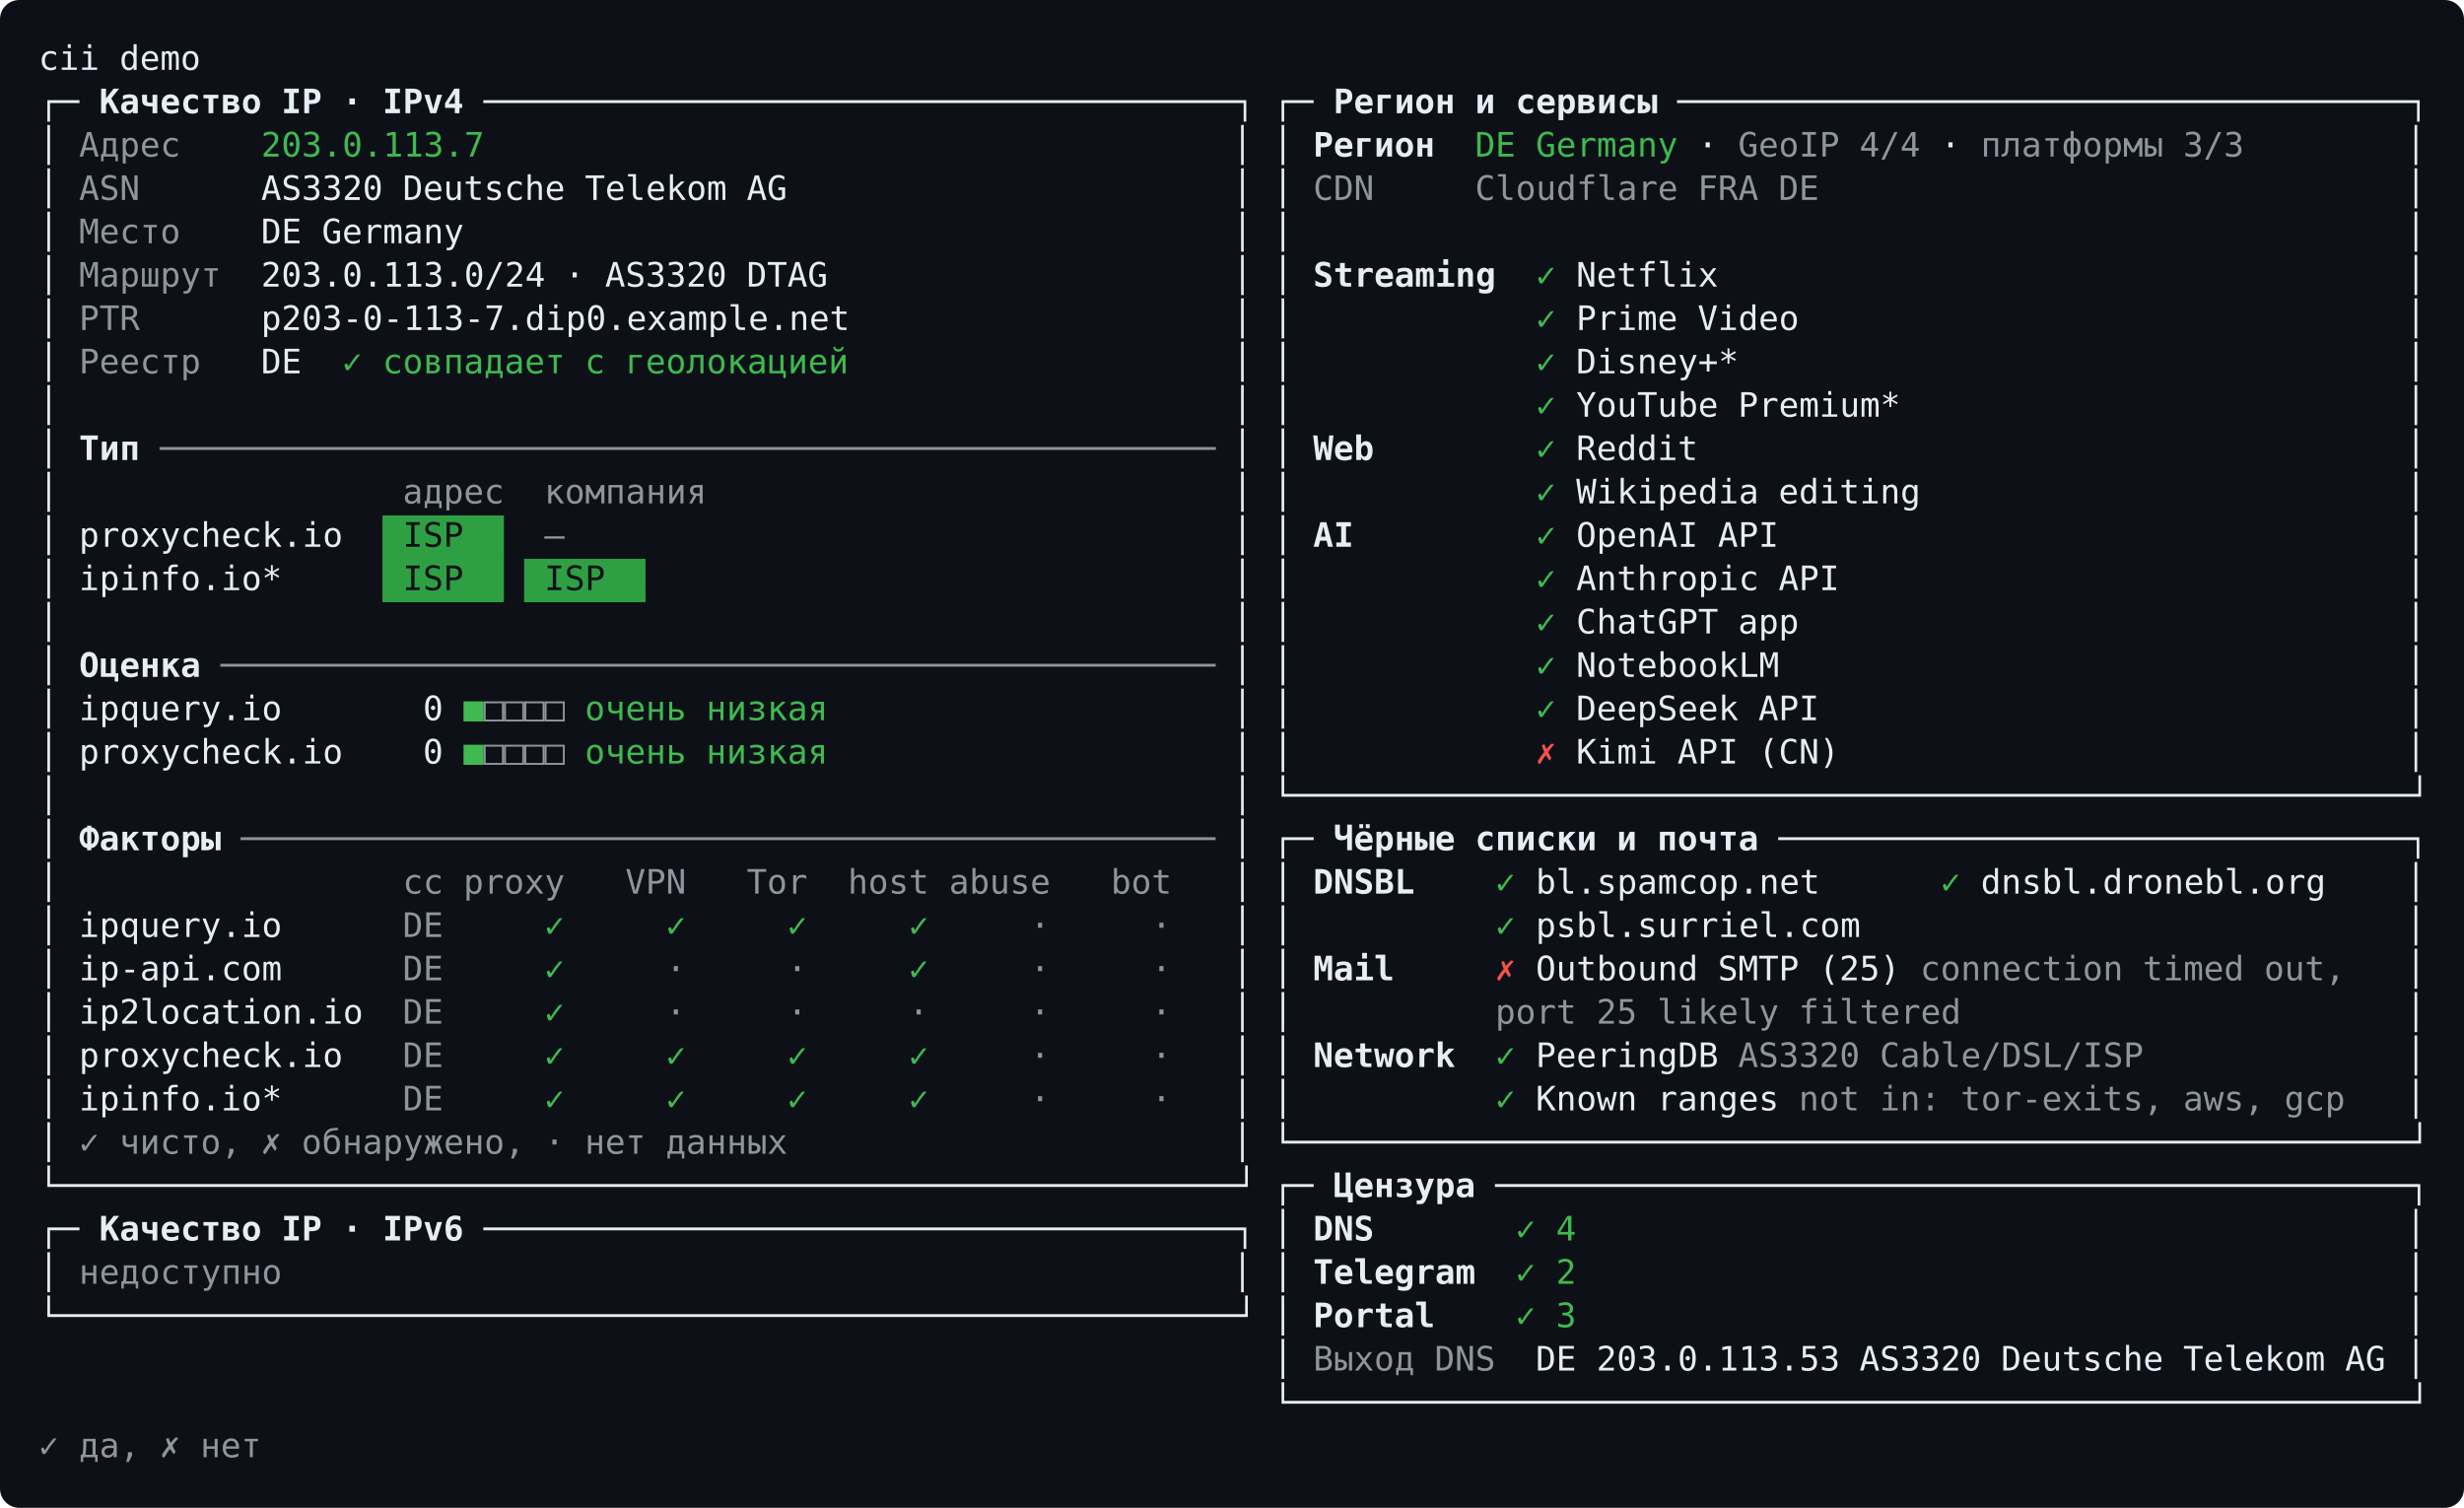
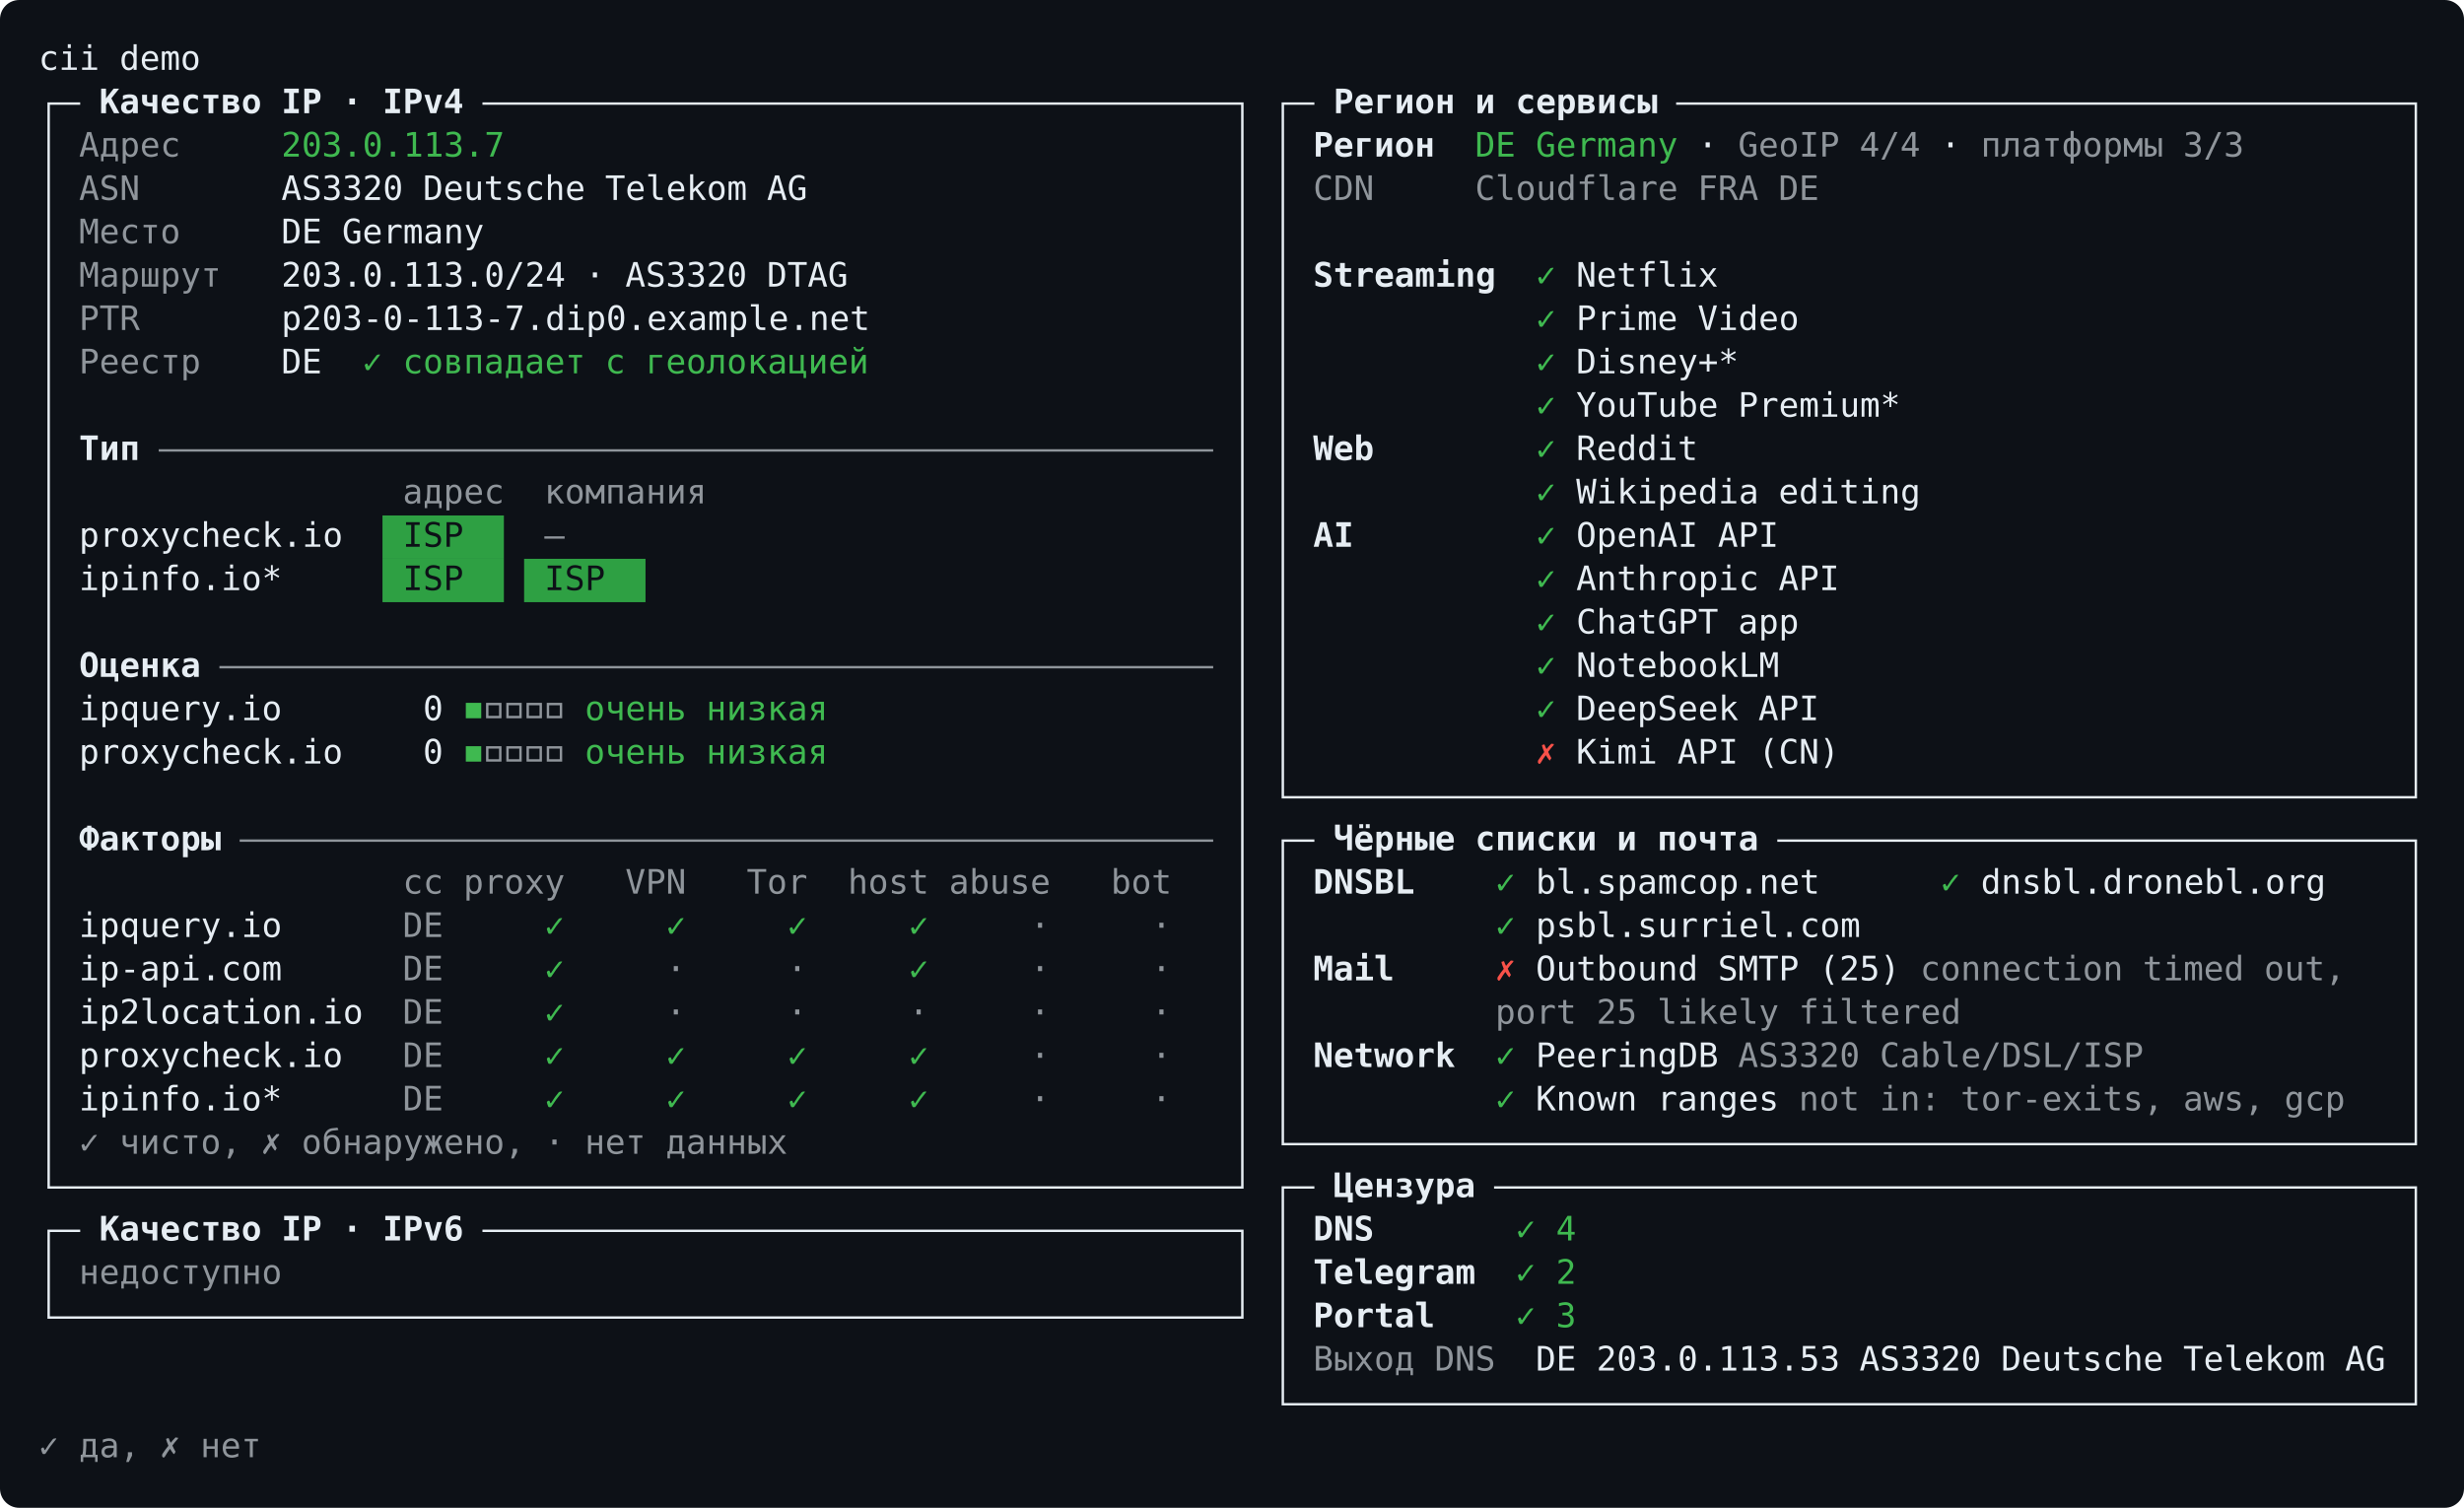
<svg xmlns="http://www.w3.org/2000/svg" width="1023" height="626" viewBox="0 0 1023 626">
-   <rect width="100%" height="100%" rx="8" fill="#0d1117" />
-   <g font-family="'JetBrains Mono','DejaVu Sans Mono',Menlo,Consolas,monospace" font-size="14" fill="#e6edf3" xml:space="preserve" style="white-space:pre;font-variant-ligatures:none">
+   <rect x="0" y="0" width="1023" height="626" rx="8" ry="8" fill="#0d1117" />
+   <g font-family="monospace" font-size="14" fill="#e6edf3" xml:space="preserve" style="white-space:pre;font-variant-ligatures:none">
    <text x="16.0" y="29">cii</text>
    <text x="49.6" y="29">demo</text>
-     <text x="16.0" y="47">┌─</text>
    <text x="41.2" y="47" font-weight="bold">Качество</text>
    <text x="116.8" y="47" font-weight="bold">IP</text>
    <text x="142.0" y="47" font-weight="bold">·</text>
    <text x="158.8" y="47" font-weight="bold">IPv4</text>
-     <text x="200.8" y="47">─────────────────────────────────────┐</text>
-     <text x="528.4" y="47">┌─</text>
    <text x="553.6" y="47" font-weight="bold">Регион</text>
    <text x="612.4" y="47" font-weight="bold">и</text>
    <text x="629.2" y="47" font-weight="bold">сервисы</text>
-     <text x="696.4" y="47">────────────────────────────────────┐</text>
-     <text x="16.0" y="65">│</text>
    <text x="32.8" y="65" fill-opacity="0.6">Адрес</text>
-     <text x="108.4" y="65" fill="#3fb950">203.0.113.7</text>
-     <text x="511.6" y="65">│</text>
-     <text x="528.4" y="65">│</text>
+     <text x="116.8" y="65" fill="#3fb950">203.0.113.7</text>
    <text x="545.2" y="65" font-weight="bold">Регион</text>
    <text x="612.4" y="65" fill="#3fb950">DE</text>
    <text x="637.6" y="65" fill="#3fb950">Germany</text>
    <text x="704.8" y="65">·</text>
    <text x="721.6" y="65" fill-opacity="0.6">GeoIP</text>
    <text x="772.0" y="65" fill-opacity="0.6">4/4</text>
    <text x="805.6" y="65">·</text>
    <text x="822.4" y="65" fill-opacity="0.6">платформы</text>
    <text x="906.4" y="65" fill-opacity="0.6">3/3</text>
-     <text x="998.8" y="65">│</text>
-     <text x="16.0" y="83">│</text>
    <text x="32.8" y="83" fill-opacity="0.6">ASN</text>
-     <text x="108.4" y="83">AS3320</text>
-     <text x="167.2" y="83">Deutsche</text>
-     <text x="242.8" y="83">Telekom</text>
-     <text x="310.0" y="83">AG</text>
-     <text x="511.6" y="83">│</text>
-     <text x="528.4" y="83">│</text>
+     <text x="116.8" y="83">AS3320</text>
+     <text x="175.6" y="83">Deutsche</text>
+     <text x="251.2" y="83">Telekom</text>
+     <text x="318.4" y="83">AG</text>
    <text x="545.2" y="83" fill-opacity="0.6">CDN</text>
    <text x="612.4" y="83" fill-opacity="0.6">Cloudflare</text>
    <text x="704.8" y="83" fill-opacity="0.6">FRA</text>
    <text x="738.4" y="83" fill-opacity="0.6">DE</text>
-     <text x="998.8" y="83">│</text>
-     <text x="16.0" y="101">│</text>
    <text x="32.8" y="101" fill-opacity="0.6">Место</text>
-     <text x="108.4" y="101">DE</text>
-     <text x="133.6" y="101">Germany</text>
-     <text x="511.6" y="101">│</text>
-     <text x="528.4" y="101">│</text>
-     <text x="998.8" y="101">│</text>
-     <text x="16.0" y="119">│</text>
+     <text x="116.8" y="101">DE</text>
+     <text x="142.0" y="101">Germany</text>
    <text x="32.8" y="119" fill-opacity="0.6">Маршрут</text>
-     <text x="108.4" y="119">203.0.113.0/24</text>
-     <text x="234.4" y="119">·</text>
-     <text x="251.2" y="119">AS3320</text>
-     <text x="310.0" y="119">DTAG</text>
-     <text x="511.6" y="119">│</text>
-     <text x="528.4" y="119">│</text>
+     <text x="116.8" y="119">203.0.113.0/24</text>
+     <text x="242.8" y="119">·</text>
+     <text x="259.6" y="119">AS3320</text>
+     <text x="318.4" y="119">DTAG</text>
    <text x="545.2" y="119" font-weight="bold">Streaming</text>
    <text x="637.6" y="119" fill="#3fb950">✓</text>
    <text x="654.4" y="119">Netflix</text>
-     <text x="998.8" y="119">│</text>
-     <text x="16.0" y="137">│</text>
    <text x="32.8" y="137" fill-opacity="0.6">PTR</text>
-     <text x="108.4" y="137">p203-0-113-7.dip0.example.net</text>
-     <text x="511.6" y="137">│</text>
-     <text x="528.4" y="137">│</text>
+     <text x="116.8" y="137">p203-0-113-7.dip0.example.net</text>
    <text x="637.6" y="137" fill="#3fb950">✓</text>
    <text x="654.4" y="137">Prime</text>
    <text x="704.8" y="137">Video</text>
-     <text x="998.8" y="137">│</text>
-     <text x="16.0" y="155">│</text>
    <text x="32.8" y="155" fill-opacity="0.6">Реестр</text>
-     <text x="108.4" y="155">DE</text>
-     <text x="142.0" y="155" fill="#3fb950">✓</text>
-     <text x="158.8" y="155" fill="#3fb950">совпадает</text>
-     <text x="242.8" y="155" fill="#3fb950">с</text>
-     <text x="259.6" y="155" fill="#3fb950">геолокацией</text>
-     <text x="511.6" y="155">│</text>
-     <text x="528.4" y="155">│</text>
+     <text x="116.8" y="155">DE</text>
+     <text x="150.4" y="155" fill="#3fb950">✓</text>
+     <text x="167.2" y="155" fill="#3fb950">совпадает</text>
+     <text x="251.2" y="155" fill="#3fb950">с</text>
+     <text x="268.0" y="155" fill="#3fb950">геолокацией</text>
    <text x="637.6" y="155" fill="#3fb950">✓</text>
    <text x="654.4" y="155">Disney+*</text>
-     <text x="998.8" y="155">│</text>
-     <text x="16.0" y="173">│</text>
-     <text x="511.6" y="173">│</text>
-     <text x="528.4" y="173">│</text>
    <text x="637.6" y="173" fill="#3fb950">✓</text>
    <text x="654.4" y="173">YouTube</text>
    <text x="721.6" y="173">Premium*</text>
-     <text x="998.8" y="173">│</text>
-     <text x="16.0" y="191">│</text>
    <text x="32.8" y="191" font-weight="bold">Тип</text>
-     <text x="66.4" y="191" fill-opacity="0.6">────────────────────────────────────────────────────</text>
-     <text x="511.6" y="191">│</text>
-     <text x="528.4" y="191">│</text>
    <text x="545.2" y="191" font-weight="bold">Web</text>
    <text x="637.6" y="191" fill="#3fb950">✓</text>
    <text x="654.4" y="191">Reddit</text>
-     <text x="998.8" y="191">│</text>
-     <text x="16.0" y="209">│</text>
    <text x="167.2" y="209" fill-opacity="0.6">адрес</text>
    <text x="226.0" y="209" fill-opacity="0.6">компания</text>
-     <text x="511.6" y="209">│</text>
-     <text x="528.4" y="209">│</text>
    <text x="637.6" y="209" fill="#3fb950">✓</text>
    <text x="654.4" y="209">Wikipedia</text>
    <text x="738.4" y="209">editing</text>
-     <text x="998.8" y="209">│</text>
-     <text x="16.0" y="227">│</text>
    <text x="32.8" y="227">proxycheck.io</text>
    <rect x="158.8" y="214" width="50.4" height="18" fill="#2ea043" />
    <text x="167.2" y="227" fill="#0d1117">ISP</text>
    <text x="226.0" y="227" fill-opacity="0.6">—</text>
-     <text x="511.6" y="227">│</text>
-     <text x="528.4" y="227">│</text>
    <text x="545.2" y="227" font-weight="bold">AI</text>
    <text x="637.6" y="227" fill="#3fb950">✓</text>
    <text x="654.4" y="227">OpenAI</text>
    <text x="713.2" y="227">API</text>
-     <text x="998.8" y="227">│</text>
-     <text x="16.0" y="245">│</text>
    <text x="32.8" y="245">ipinfo.io*</text>
    <rect x="158.8" y="232" width="50.4" height="18" fill="#2ea043" />
    <text x="167.2" y="245" fill="#0d1117">ISP</text>
    <rect x="217.6" y="232" width="50.4" height="18" fill="#2ea043" />
    <text x="226.0" y="245" fill="#0d1117">ISP</text>
-     <text x="511.6" y="245">│</text>
-     <text x="528.4" y="245">│</text>
    <text x="637.6" y="245" fill="#3fb950">✓</text>
    <text x="654.4" y="245">Anthropic</text>
    <text x="738.4" y="245">API</text>
-     <text x="998.8" y="245">│</text>
-     <text x="16.0" y="263">│</text>
-     <text x="511.6" y="263">│</text>
-     <text x="528.4" y="263">│</text>
    <text x="637.6" y="263" fill="#3fb950">✓</text>
    <text x="654.4" y="263">ChatGPT</text>
    <text x="721.6" y="263">app</text>
-     <text x="998.8" y="263">│</text>
-     <text x="16.0" y="281">│</text>
    <text x="32.8" y="281" font-weight="bold">Оценка</text>
-     <text x="91.6" y="281" fill-opacity="0.6">─────────────────────────────────────────────────</text>
-     <text x="511.6" y="281">│</text>
-     <text x="528.4" y="281">│</text>
    <text x="637.6" y="281" fill="#3fb950">✓</text>
    <text x="654.4" y="281">NotebookLM</text>
-     <text x="998.8" y="281">│</text>
-     <text x="16.0" y="299">│</text>
    <text x="32.8" y="299">ipquery.io</text>
    <text x="175.6" y="299">0</text>
-     <text x="192.4" y="299" fill="#3fb950">■</text>
-     <text x="200.8" y="299" fill-opacity="0.6">□□□□</text>
    <text x="242.8" y="299" fill="#3fb950">очень</text>
    <text x="293.2" y="299" fill="#3fb950">низкая</text>
-     <text x="511.6" y="299">│</text>
-     <text x="528.4" y="299">│</text>
    <text x="637.6" y="299" fill="#3fb950">✓</text>
    <text x="654.4" y="299">DeepSeek</text>
    <text x="730.0" y="299">API</text>
-     <text x="998.8" y="299">│</text>
-     <text x="16.0" y="317">│</text>
    <text x="32.8" y="317">proxycheck.io</text>
    <text x="175.6" y="317">0</text>
-     <text x="192.4" y="317" fill="#3fb950">■</text>
-     <text x="200.8" y="317" fill-opacity="0.6">□□□□</text>
    <text x="242.8" y="317" fill="#3fb950">очень</text>
    <text x="293.2" y="317" fill="#3fb950">низкая</text>
-     <text x="511.6" y="317">│</text>
-     <text x="528.4" y="317">│</text>
    <text x="637.6" y="317" fill="#f85149">✗</text>
    <text x="654.4" y="317">Kimi</text>
    <text x="696.4" y="317">API</text>
    <text x="730.0" y="317">(CN)</text>
-     <text x="998.8" y="317">│</text>
-     <text x="16.0" y="335">│</text>
-     <text x="511.6" y="335">│</text>
-     <text x="528.4" y="335">└───────────────────────────────────────────────────────┘</text>
-     <text x="16.0" y="353">│</text>
    <text x="32.8" y="353" font-weight="bold">Факторы</text>
-     <text x="100.0" y="353" fill-opacity="0.6">────────────────────────────────────────────────</text>
-     <text x="511.6" y="353">│</text>
-     <text x="528.4" y="353">┌─</text>
    <text x="553.6" y="353" font-weight="bold">Чёрные</text>
    <text x="612.4" y="353" font-weight="bold">списки</text>
    <text x="671.2" y="353" font-weight="bold">и</text>
    <text x="688.0" y="353" font-weight="bold">почта</text>
-     <text x="738.4" y="353">───────────────────────────────┐</text>
-     <text x="16.0" y="371">│</text>
    <text x="167.2" y="371" fill-opacity="0.6">cc</text>
    <text x="192.4" y="371" fill-opacity="0.6">proxy</text>
    <text x="259.6" y="371" fill-opacity="0.6">VPN</text>
    <text x="310.0" y="371" fill-opacity="0.6">Tor</text>
    <text x="352.0" y="371" fill-opacity="0.6">host</text>
    <text x="394.0" y="371" fill-opacity="0.6">abuse</text>
    <text x="461.2" y="371" fill-opacity="0.6">bot</text>
-     <text x="511.6" y="371">│</text>
-     <text x="528.4" y="371">│</text>
    <text x="545.2" y="371" font-weight="bold">DNSBL</text>
    <text x="620.8" y="371" fill="#3fb950">✓</text>
    <text x="637.6" y="371">bl.spamcop.net</text>
    <text x="805.6" y="371" fill="#3fb950">✓</text>
    <text x="822.4" y="371">dnsbl.dronebl.org</text>
-     <text x="998.8" y="371">│</text>
-     <text x="16.0" y="389">│</text>
    <text x="32.8" y="389">ipquery.io</text>
    <text x="167.2" y="389" fill-opacity="0.6">DE</text>
    <text x="226.0" y="389" fill="#3fb950">✓</text>
    <text x="276.4" y="389" fill="#3fb950">✓</text>
    <text x="326.8" y="389" fill="#3fb950">✓</text>
    <text x="377.2" y="389" fill="#3fb950">✓</text>
    <text x="427.6" y="389" fill-opacity="0.6">·</text>
    <text x="478.0" y="389" fill-opacity="0.6">·</text>
-     <text x="511.6" y="389">│</text>
-     <text x="528.4" y="389">│</text>
    <text x="620.8" y="389" fill="#3fb950">✓</text>
    <text x="637.6" y="389">psbl.surriel.com</text>
-     <text x="998.8" y="389">│</text>
-     <text x="16.0" y="407">│</text>
    <text x="32.8" y="407">ip-api.com</text>
    <text x="167.2" y="407" fill-opacity="0.6">DE</text>
    <text x="226.0" y="407" fill="#3fb950">✓</text>
    <text x="276.4" y="407" fill-opacity="0.6">·</text>
    <text x="326.8" y="407" fill-opacity="0.6">·</text>
    <text x="377.2" y="407" fill="#3fb950">✓</text>
    <text x="427.6" y="407" fill-opacity="0.6">·</text>
    <text x="478.0" y="407" fill-opacity="0.6">·</text>
-     <text x="511.6" y="407">│</text>
-     <text x="528.4" y="407">│</text>
    <text x="545.2" y="407" font-weight="bold">Mail</text>
    <text x="620.8" y="407" fill="#f85149">✗</text>
    <text x="637.6" y="407">Outbound</text>
    <text x="713.2" y="407">SMTP</text>
    <text x="755.2" y="407">(25)</text>
    <text x="797.2" y="407" fill-opacity="0.6">connection</text>
    <text x="889.6" y="407" fill-opacity="0.6">timed</text>
    <text x="940.0" y="407" fill-opacity="0.6">out,</text>
-     <text x="998.8" y="407">│</text>
-     <text x="16.0" y="425">│</text>
    <text x="32.8" y="425">ip2location.io</text>
    <text x="167.2" y="425" fill-opacity="0.6">DE</text>
    <text x="226.0" y="425" fill="#3fb950">✓</text>
    <text x="276.4" y="425" fill-opacity="0.6">·</text>
    <text x="326.8" y="425" fill-opacity="0.6">·</text>
    <text x="377.2" y="425" fill-opacity="0.6">·</text>
    <text x="427.6" y="425" fill-opacity="0.6">·</text>
    <text x="478.0" y="425" fill-opacity="0.6">·</text>
-     <text x="511.6" y="425">│</text>
-     <text x="528.4" y="425">│</text>
    <text x="620.8" y="425" fill-opacity="0.6">port</text>
    <text x="662.8" y="425" fill-opacity="0.6">25</text>
    <text x="688.0" y="425" fill-opacity="0.6">likely</text>
    <text x="746.8" y="425" fill-opacity="0.6">filtered</text>
-     <text x="998.8" y="425">│</text>
-     <text x="16.0" y="443">│</text>
    <text x="32.8" y="443">proxycheck.io</text>
    <text x="167.2" y="443" fill-opacity="0.6">DE</text>
    <text x="226.0" y="443" fill="#3fb950">✓</text>
    <text x="276.4" y="443" fill="#3fb950">✓</text>
    <text x="326.8" y="443" fill="#3fb950">✓</text>
    <text x="377.2" y="443" fill="#3fb950">✓</text>
    <text x="427.6" y="443" fill-opacity="0.6">·</text>
    <text x="478.0" y="443" fill-opacity="0.6">·</text>
-     <text x="511.6" y="443">│</text>
-     <text x="528.4" y="443">│</text>
    <text x="545.2" y="443" font-weight="bold">Network</text>
    <text x="620.8" y="443" fill="#3fb950">✓</text>
    <text x="637.6" y="443">PeeringDB</text>
    <text x="721.6" y="443" fill-opacity="0.6">AS3320</text>
    <text x="780.4" y="443" fill-opacity="0.6">Cable/DSL/ISP</text>
-     <text x="998.8" y="443">│</text>
-     <text x="16.0" y="461">│</text>
    <text x="32.8" y="461">ipinfo.io*</text>
    <text x="167.2" y="461" fill-opacity="0.6">DE</text>
    <text x="226.0" y="461" fill="#3fb950">✓</text>
    <text x="276.4" y="461" fill="#3fb950">✓</text>
    <text x="326.8" y="461" fill="#3fb950">✓</text>
    <text x="377.2" y="461" fill="#3fb950">✓</text>
    <text x="427.6" y="461" fill-opacity="0.6">·</text>
    <text x="478.0" y="461" fill-opacity="0.6">·</text>
-     <text x="511.6" y="461">│</text>
-     <text x="528.4" y="461">│</text>
    <text x="620.8" y="461" fill="#3fb950">✓</text>
    <text x="637.6" y="461">Known</text>
    <text x="688.0" y="461">ranges</text>
    <text x="746.8" y="461" fill-opacity="0.6">not</text>
    <text x="780.4" y="461" fill-opacity="0.6">in:</text>
    <text x="814.0" y="461" fill-opacity="0.6">tor-exits,</text>
    <text x="906.4" y="461" fill-opacity="0.6">aws,</text>
    <text x="948.4" y="461" fill-opacity="0.6">gcp</text>
-     <text x="998.8" y="461">│</text>
-     <text x="16.0" y="479">│</text>
    <text x="32.8" y="479" fill-opacity="0.6">✓</text>
    <text x="49.6" y="479" fill-opacity="0.6">чисто,</text>
    <text x="108.4" y="479" fill-opacity="0.6">✗</text>
    <text x="125.2" y="479" fill-opacity="0.6">обнаружено,</text>
    <text x="226.0" y="479" fill-opacity="0.6">·</text>
    <text x="242.8" y="479" fill-opacity="0.6">нет</text>
    <text x="276.4" y="479" fill-opacity="0.6">данных</text>
-     <text x="511.6" y="479">│</text>
-     <text x="528.4" y="479">└───────────────────────────────────────────────────────┘</text>
-     <text x="16.0" y="497">└──────────────────────────────────────────────────────────┘</text>
-     <text x="528.4" y="497">┌─</text>
    <text x="553.6" y="497" font-weight="bold">Цензура</text>
-     <text x="620.8" y="497">─────────────────────────────────────────────┐</text>
-     <text x="16.0" y="515">┌─</text>
    <text x="41.2" y="515" font-weight="bold">Качество</text>
    <text x="116.8" y="515" font-weight="bold">IP</text>
    <text x="142.0" y="515" font-weight="bold">·</text>
    <text x="158.8" y="515" font-weight="bold">IPv6</text>
-     <text x="200.8" y="515">─────────────────────────────────────┐</text>
-     <text x="528.4" y="515">│</text>
    <text x="545.2" y="515" font-weight="bold">DNS</text>
    <text x="629.2" y="515" fill="#3fb950">✓</text>
    <text x="646.0" y="515" fill="#3fb950">4</text>
-     <text x="998.8" y="515">│</text>
-     <text x="16.0" y="533">│</text>
    <text x="32.8" y="533" fill-opacity="0.6">недоступно</text>
-     <text x="511.6" y="533">│</text>
-     <text x="528.4" y="533">│</text>
    <text x="545.2" y="533" font-weight="bold">Telegram</text>
    <text x="629.2" y="533" fill="#3fb950">✓</text>
    <text x="646.0" y="533" fill="#3fb950">2</text>
-     <text x="998.8" y="533">│</text>
-     <text x="16.0" y="551">└──────────────────────────────────────────────────────────┘</text>
-     <text x="528.4" y="551">│</text>
    <text x="545.2" y="551" font-weight="bold">Portal</text>
    <text x="629.2" y="551" fill="#3fb950">✓</text>
    <text x="646.0" y="551" fill="#3fb950">3</text>
-     <text x="998.8" y="551">│</text>
-     <text x="528.4" y="569">│</text>
    <text x="545.2" y="569" fill-opacity="0.6">Выход</text>
    <text x="595.6" y="569" fill-opacity="0.6">DNS</text>
    <text x="637.6" y="569">DE</text>
    <text x="662.8" y="569">203.0.113.53</text>
    <text x="772.0" y="569">AS3320</text>
    <text x="830.8" y="569">Deutsche</text>
    <text x="906.4" y="569">Telekom</text>
    <text x="973.6" y="569">AG</text>
-     <text x="998.8" y="569">│</text>
-     <text x="528.4" y="587">└───────────────────────────────────────────────────────┘</text>
    <text x="16.0" y="605" fill-opacity="0.6">✓</text>
    <text x="32.8" y="605" fill-opacity="0.6">да,</text>
    <text x="66.4" y="605" fill-opacity="0.6">✗</text>
    <text x="83.2" y="605" fill-opacity="0.6">нет</text>
  </g>
+   <rect x="193.4" y="291.8" width="6.4" height="6.4" fill="#3fb950" />
+   <rect x="202.3" y="292.3" width="5.4" height="5.4" fill="none" stroke="#e6edf3" stroke-opacity="0.6" />
+   <rect x="210.7" y="292.3" width="5.4" height="5.4" fill="none" stroke="#e6edf3" stroke-opacity="0.6" />
+   <rect x="219.1" y="292.3" width="5.4" height="5.4" fill="none" stroke="#e6edf3" stroke-opacity="0.6" />
+   <rect x="227.5" y="292.3" width="5.4" height="5.4" fill="none" stroke="#e6edf3" stroke-opacity="0.6" />
+   <rect x="193.4" y="309.8" width="6.4" height="6.4" fill="#3fb950" />
+   <rect x="202.3" y="310.3" width="5.4" height="5.4" fill="none" stroke="#e6edf3" stroke-opacity="0.6" />
+   <rect x="210.7" y="310.3" width="5.4" height="5.4" fill="none" stroke="#e6edf3" stroke-opacity="0.6" />
+   <rect x="219.1" y="310.3" width="5.4" height="5.4" fill="none" stroke="#e6edf3" stroke-opacity="0.6" />
+   <rect x="227.5" y="310.3" width="5.4" height="5.4" fill="none" stroke="#e6edf3" stroke-opacity="0.6" />
+   <path fill="none" stroke-width="1" stroke-linecap="square" stroke="#e6edf3" d="M20.2 43.0H32.8M200.8 43.0H515.8M532.6 43.0H545.2M696.4 43.0H1003.0M532.6 331.0H1003.0M532.6 349.0H545.2M738.4 349.0H1003.0M532.6 475.0H1003.0M20.2 493.0H515.8M532.6 493.0H545.2M620.8 493.0H1003.0M20.2 511.0H32.8M200.8 511.0H515.8M20.2 547.0H515.8M532.6 583.0H1003.0M20.2 43.0V493.0M20.2 511.0V547.0M515.8 43.0V493.0M515.8 511.0V547.0M532.6 43.0V70.0M532.6 160.0V178.0M532.6 196.0V214.0M532.6 250.0V268.0M532.6 322.0V331.0M532.6 493.0V520.0M532.6 538.0V583.0M532.6 70.0V160.0M532.6 178.0V196.0M532.6 214.0V250.0M532.6 268.0V322.0M532.6 349.0V475.0M532.6 520.0V538.0M1003.0 43.0V52.0M1003.0 88.0V322.0M1003.0 349.0V376.0M1003.0 412.0V430.0M1003.0 466.0V475.0M1003.0 493.0V556.0M1003.0 52.0V88.0M1003.0 322.0V331.0M1003.0 376.0V412.0M1003.0 430.0V466.0M1003.0 556.0V583.0" />
+   <path fill="none" stroke-width="1" stroke-linecap="square" stroke="#e6edf3" stroke-opacity="0.6" d="M66.4 187.0H503.2M91.6 277.0H503.2M100.0 349.0H503.2" />
</svg>
